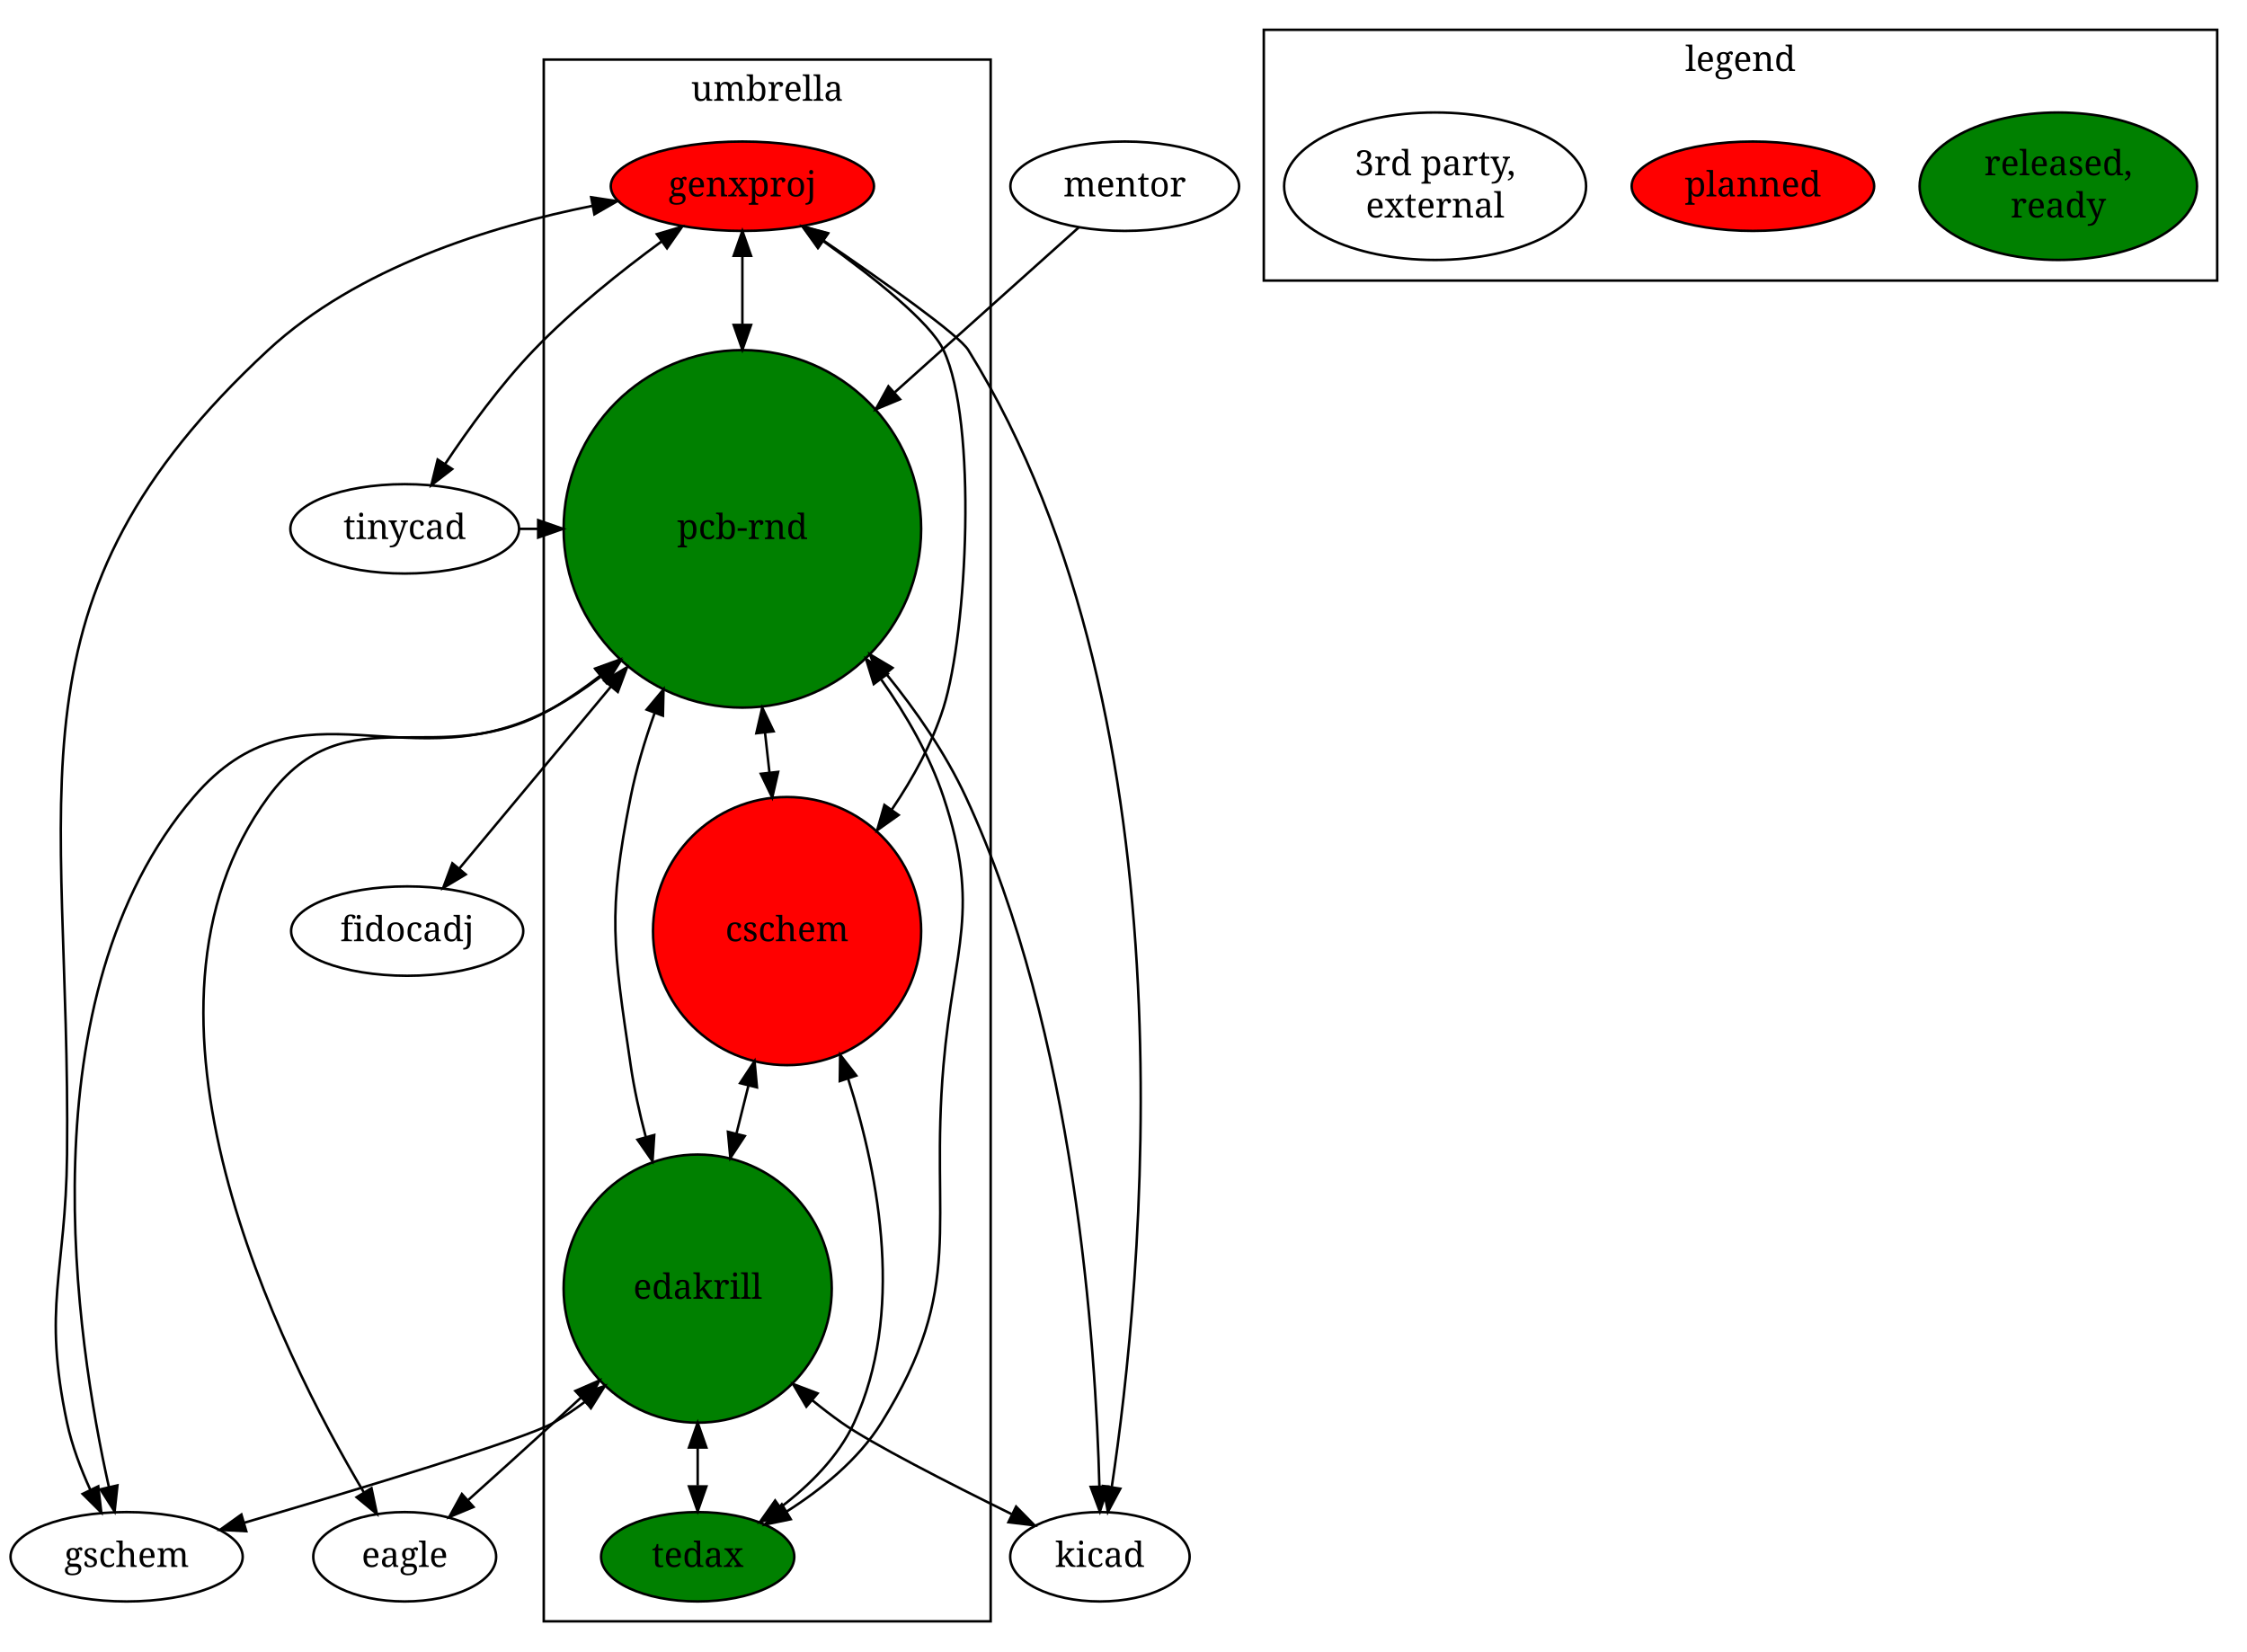
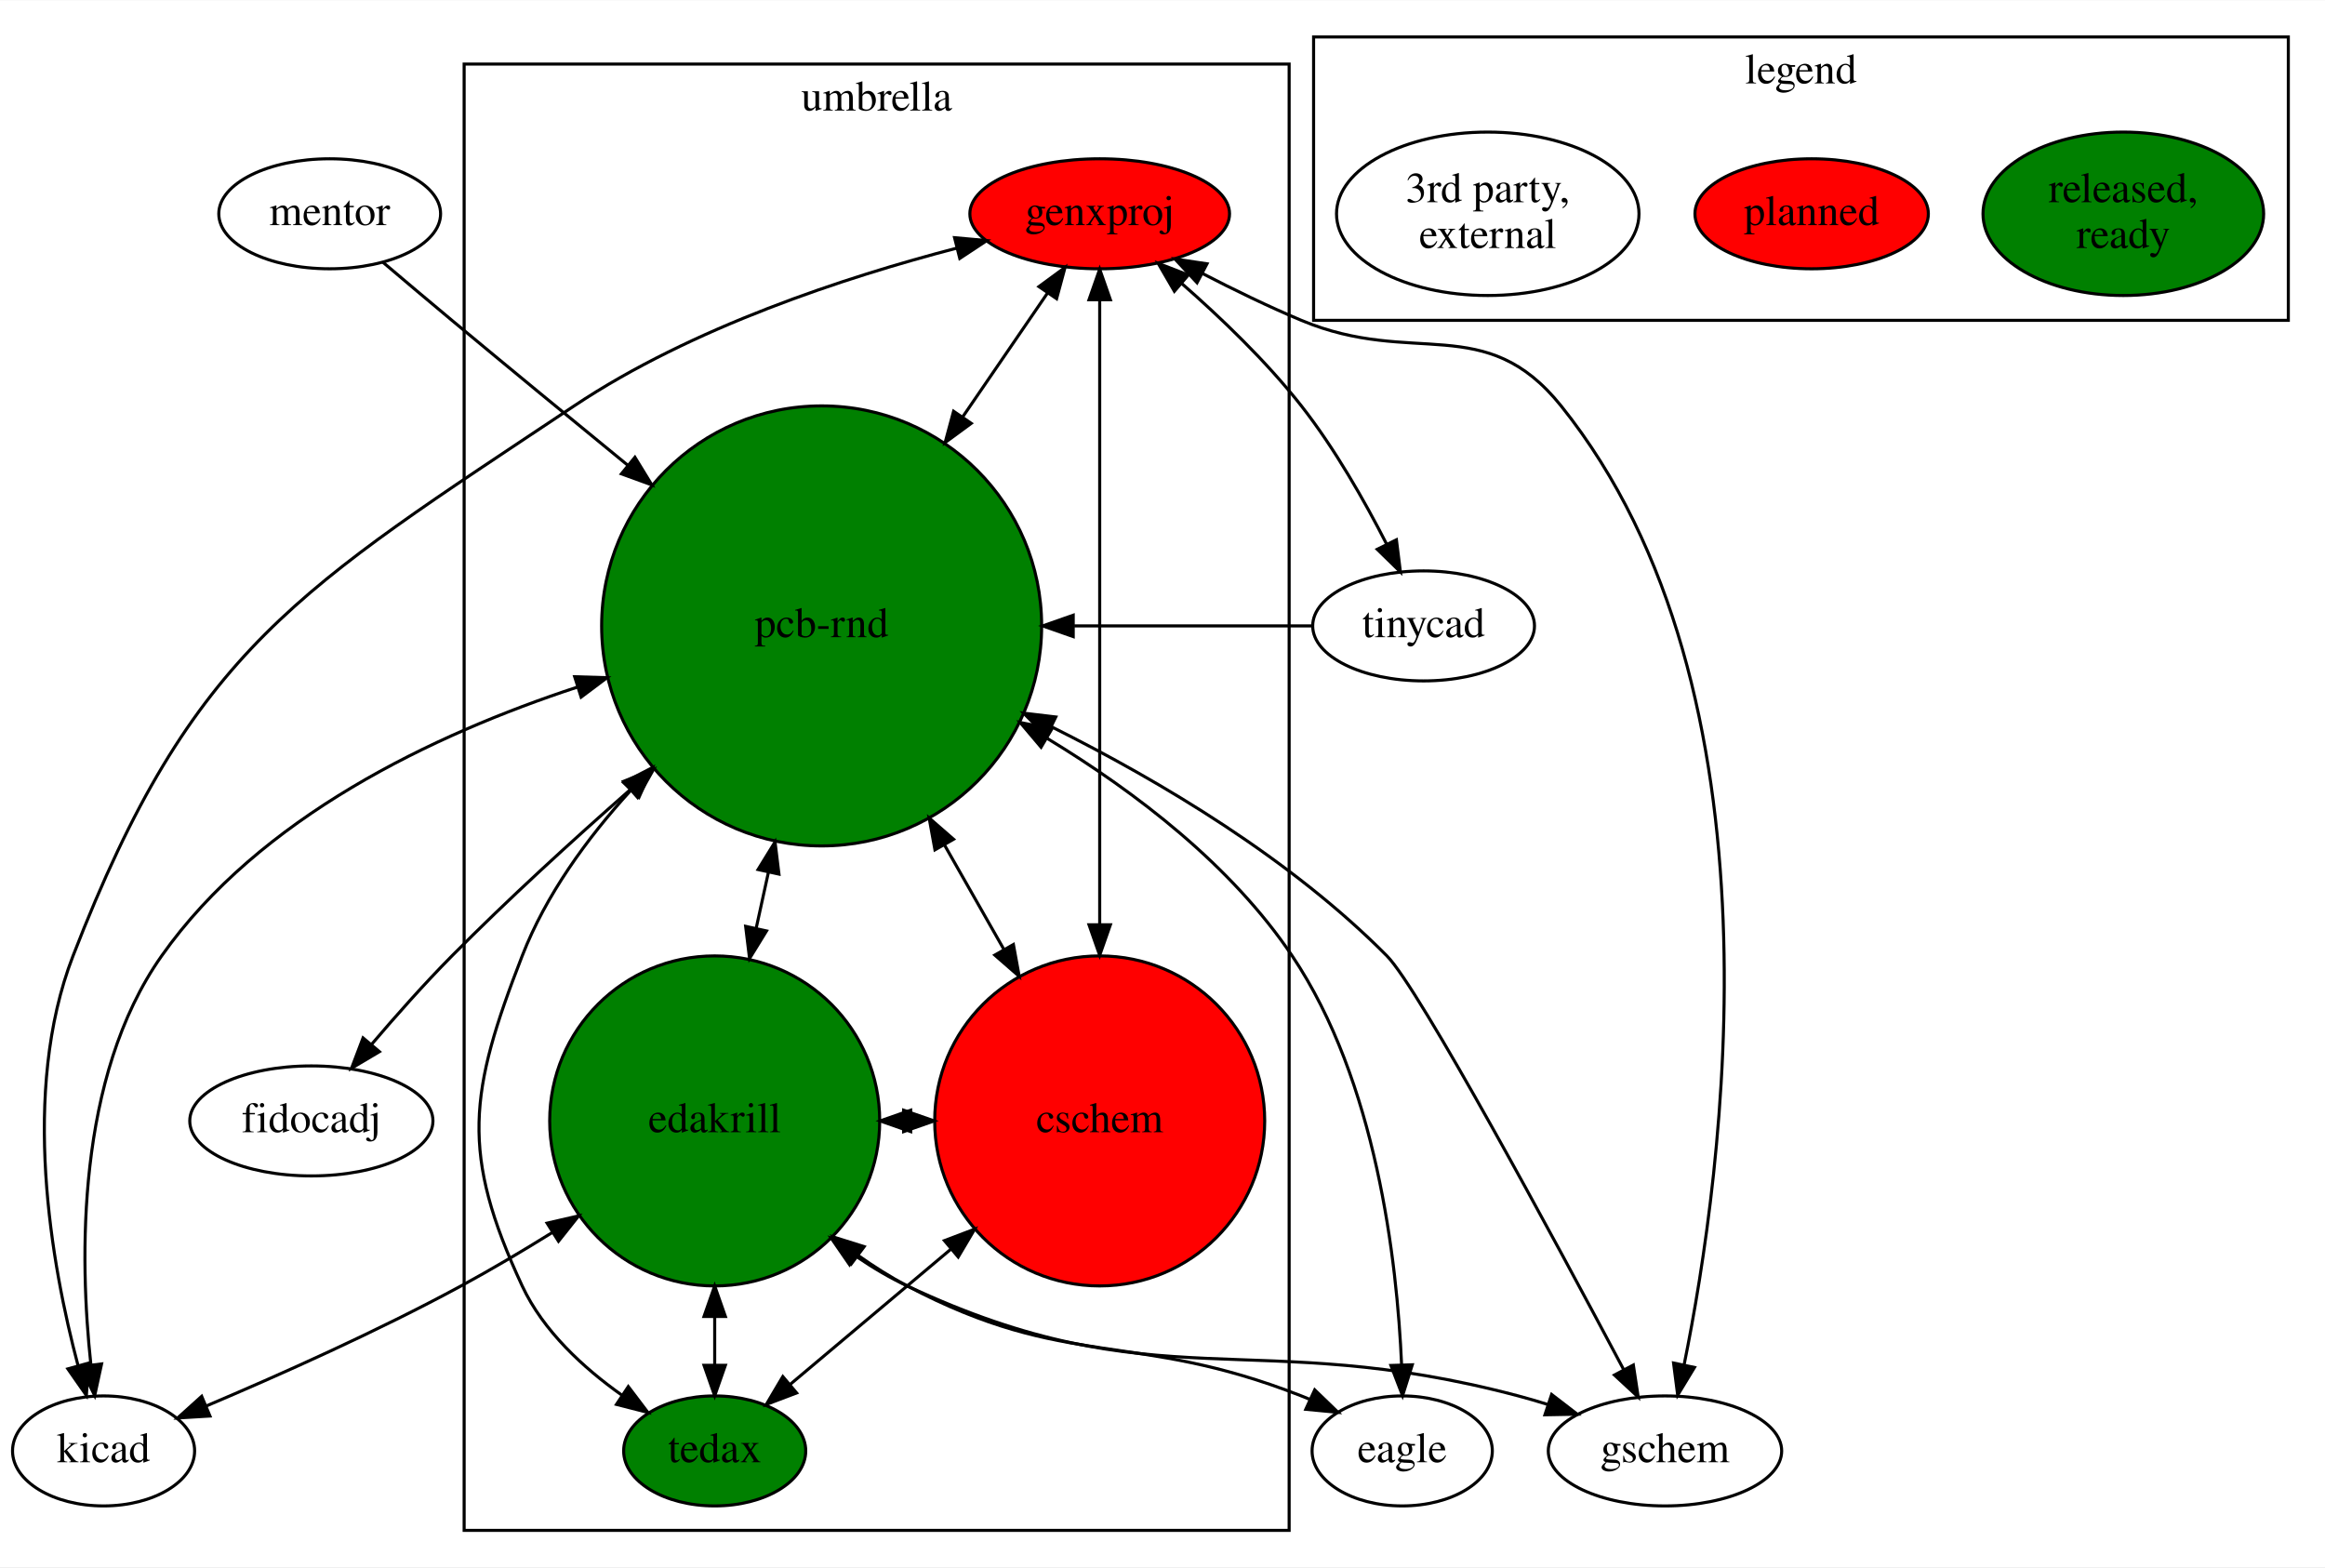
- <svg xmlns="http://www.w3.org/2000/svg" width="905pt" height="665pt" viewBox="0.00 0.00 905.00 665.00">
-   <g id="graph1" class="graph" transform="scale(1 1) rotate(0) translate(4 661)">
-     <polygon fill="white" stroke="white" points="-4,5 -4,-661 902,-661 902,5 -4,5" />
-     <g id="graph2" class="cluster">
-       <polygon fill="none" stroke="black" points="215,-8 215,-637 395,-637 395,-8 215,-8" />
-       <text text-anchor="middle" x="305" y="-620.4" font-family="Times Roman,serif" font-size="14.00">umbrella</text>
+ <svg xmlns="http://www.w3.org/2000/svg" width="761pt" height="513pt" viewBox="0.00 0.00 760.90 512.74">
+   <g id="graph0" class="graph" transform="scale(1 1) rotate(0) translate(4 508.74)">
+     <polygon fill="white" stroke="none" points="-4,4 -4,-508.74 756.897,-508.74 756.897,4 -4,4" />
+     <g id="clust1" class="cluster">
+       <polygon fill="none" stroke="black" points="147.897,-8 147.897,-487.87 417.897,-487.87 417.897,-8 147.897,-8" />
+       <text text-anchor="middle" x="282.897" y="-472.67" font-family="Times,serif" font-size="14.00">umbrella</text>
    </g>
-     <g id="graph3" class="cluster">
-       <polygon fill="none" stroke="black" points="505,-548 505,-649 889,-649 889,-548 505,-548" />
-       <text text-anchor="middle" x="697" y="-632.4" font-family="Times Roman,serif" font-size="14.00">legend</text>
+     <g id="clust2" class="cluster">
+       <polygon fill="none" stroke="black" points="425.897,-404 425.897,-496.74 744.897,-496.74 744.897,-404 425.897,-404" />
+       <text text-anchor="middle" x="585.397" y="-481.54" font-family="Times,serif" font-size="14.00">legend</text>
+     </g>
+     <g id="node1" class="node">
+       <ellipse fill="green" stroke="black" cx="264.897" cy="-304" rx="72" ry="72" />
+       <text text-anchor="middle" x="264.897" y="-300.3" font-family="Times,serif" font-size="14.00">pcb-rnd</text>
    </g>
    <g id="node2" class="node">
-       <ellipse fill="green" stroke="black" cx="295" cy="-448" rx="72" ry="72" />
-       <text text-anchor="middle" x="295" y="-443.9" font-family="Times Roman,serif" font-size="14.00">pcb-rnd</text>
+       <ellipse fill="green" stroke="black" cx="229.897" cy="-142" rx="54" ry="54" />
+       <text text-anchor="middle" x="229.897" y="-138.3" font-family="Times,serif" font-size="14.00">edakrill</text>
+     </g>
+     <g id="edge1" class="edge">
+       <path fill="none" stroke="black" d="M247.471,-223.339C246.13,-217.207 244.788,-211.073 243.478,-205.081" />
+       <polygon fill="black" stroke="black" points="244.091,-224.266 249.648,-233.287 250.93,-222.77 244.091,-224.266" />
+       <polygon fill="black" stroke="black" points="246.862,-204.176 241.306,-195.155 240.024,-205.672 246.862,-204.176" />
    </g>
    <g id="node3" class="node">
-       <ellipse fill="green" stroke="black" cx="277" cy="-142" rx="54" ry="54" />
-       <text text-anchor="middle" x="277" y="-137.9" font-family="Times Roman,serif" font-size="14.00">edakrill</text>
+       <ellipse fill="green" stroke="black" cx="229.897" cy="-34" rx="29.795" ry="18" />
+       <text text-anchor="middle" x="229.897" y="-30.3" font-family="Times,serif" font-size="14.00">tedax</text>
+     </g>
+     <g id="edge3" class="edge">
+       <path fill="none" stroke="black" d="M202.34,-250.072C187.955,-234.304 174.623,-215.874 166.897,-196 149.506,-151.262 146.639,-131.516 166.897,-88 173.759,-73.26 186.961,-61.156 199.515,-52.254" />
+       <polygon fill="black" stroke="black" points="200.048,-252.742 209.467,-257.593 205.129,-247.927 200.048,-252.742" />
+       <polygon fill="black" stroke="black" points="201.621,-55.057 208.016,-46.61 197.749,-49.225 201.621,-55.057" />
+     </g>
+     <g id="node4" class="node">
+       <ellipse fill="red" stroke="black" cx="355.897" cy="-142" rx="54" ry="54" />
+       <text text-anchor="middle" x="355.897" y="-138.3" font-family="Times,serif" font-size="14.00">cschem</text>
+     </g>
+     <g id="edge2" class="edge">
+       <path fill="none" stroke="black" d="M305.185,-232.165C311.64,-220.816 318.236,-209.217 324.446,-198.299" />
+       <polygon fill="black" stroke="black" points="301.982,-230.717 300.08,-241.14 308.067,-234.178 301.982,-230.717" />
+       <polygon fill="black" stroke="black" points="327.658,-199.732 329.559,-189.309 321.573,-196.271 327.658,-199.732" />
+     </g>
+     <g id="node9" class="node">
+       <ellipse fill="none" stroke="black" cx="29.897" cy="-34" rx="29.795" ry="18" />
+       <text text-anchor="middle" x="29.897" y="-30.3" font-family="Times,serif" font-size="14.00">kicad</text>
+     </g>
+     <g id="edge9" class="edge">
+       <path fill="none" stroke="black" d="M185.022,-284C137.689,-268.434 80.879,-241.356 48.897,-196 20.87,-156.253 22.023,-96.809 25.732,-62.369" />
+       <polygon fill="black" stroke="black" points="184.069,-287.369 194.659,-287.055 186.185,-280.697 184.069,-287.369" />
+       <polygon fill="black" stroke="black" points="29.246,-62.475 26.993,-52.122 22.298,-61.62 29.246,-62.475" />
+     </g>
+     <g id="node10" class="node">
+       <ellipse fill="none" stroke="black" cx="540.897" cy="-34" rx="38.194" ry="18" />
+       <text text-anchor="middle" x="540.897" y="-30.3" font-family="Times,serif" font-size="14.00">gschem</text>
+     </g>
+     <g id="edge12" class="edge">
+       <path fill="none" stroke="black" d="M340.097,-270.998C376.401,-252.865 418.732,-227.476 449.897,-196 460.53,-185.262 504.738,-103.247 527.388,-60.596" />
+       <polygon fill="black" stroke="black" points="338.448,-267.909 331.007,-275.451 341.527,-274.195 338.448,-267.909" />
+       <polygon fill="black" stroke="black" points="530.543,-62.117 532.134,-51.642 524.358,-58.839 530.543,-62.117" />
+     </g>
+     <g id="node11" class="node">
+       <ellipse fill="none" stroke="black" cx="454.897" cy="-34" rx="29.497" ry="18" />
+       <text text-anchor="middle" x="454.897" y="-30.3" font-family="Times,serif" font-size="14.00">eagle</text>
+     </g>
+     <g id="edge15" class="edge">
+       <path fill="none" stroke="black" d="M338.813,-267.126C367.873,-249.508 398.983,-225.629 418.897,-196 446.434,-155.031 453.21,-96.253 454.698,-62.215" />
+       <polygon fill="black" stroke="black" points="336.714,-264.3 329.874,-272.392 340.267,-270.331 336.714,-264.3" />
+       <polygon fill="black" stroke="black" points="458.201,-62.191 455.015,-52.086 451.204,-61.972 458.201,-62.191" />
+     </g>
+     <g id="node14" class="node">
+       <ellipse fill="none" stroke="black" cx="97.897" cy="-142" rx="39.794" ry="18" />
+       <text text-anchor="middle" x="97.897" y="-138.3" font-family="Times,serif" font-size="14.00">fidocadj</text>
+     </g>
+     <g id="edge20" class="edge">
+       <path fill="none" stroke="black" d="M202.336,-250.469C183.103,-233.587 162.193,-214.465 143.897,-196 134.877,-186.896 125.504,-176.326 117.59,-167.031" />
+       <polygon fill="black" stroke="black" points="200.061,-253.129 209.897,-257.067 204.663,-247.855 200.061,-253.129" />
+       <polygon fill="black" stroke="black" points="120.171,-164.662 111.056,-159.26 114.813,-169.166 120.171,-164.662" />
+     </g>
+     <g id="edge8" class="edge">
+       <path fill="none" stroke="black" d="M229.897,-77.966C229.897,-72.46 229.897,-67.103 229.897,-62.147" />
+       <polygon fill="black" stroke="black" points="226.397,-78 229.897,-88 233.397,-78 226.397,-78" />
+       <polygon fill="black" stroke="black" points="233.397,-62.031 229.897,-52.031 226.397,-62.031 233.397,-62.031" />
+     </g>
+     <g id="edge11" class="edge">
+       <path fill="none" stroke="black" d="M176.88,-105.568C167.058,-99.458 156.778,-93.357 146.897,-88 119.502,-73.147 87.151,-58.717 63.419,-48.674" />
+       <polygon fill="black" stroke="black" points="175.046,-108.549 185.373,-110.92 178.779,-102.627 175.046,-108.549" />
+       <polygon fill="black" stroke="black" points="64.712,-45.42 54.136,-44.783 62.005,-51.876 64.712,-45.42" />
+     </g>
+     <g id="edge14" class="edge">
+       <path fill="none" stroke="black" d="M276.252,-97.647C281.615,-93.986 287.208,-90.67 292.897,-88 374.66,-49.633 405.598,-75.152 492.897,-52 496.059,-51.161 499.31,-50.21 502.557,-49.196" />
+       <polygon fill="black" stroke="black" points="274.05,-94.921 268.034,-103.643 278.176,-100.576 274.05,-94.921" />
+       <polygon fill="black" stroke="black" points="503.798,-52.473 512.199,-46.017 501.606,-45.825 503.798,-52.473" />
+     </g>
+     <g id="edge16" class="edge">
+       <path fill="none" stroke="black" d="M276.761,-98.023C281.997,-94.32 287.423,-90.89 292.897,-88 345.535,-60.209 366.486,-73.742 421.897,-52 422.764,-51.66 423.637,-51.304 424.514,-50.936" />
+       <polygon fill="black" stroke="black" points="274.631,-95.246 268.709,-104.03 278.817,-100.856 274.631,-95.246" />
+       <polygon fill="black" stroke="black" points="426.266,-53.983 433.89,-46.625 423.342,-47.623 426.266,-53.983" />
+     </g>
+     <g id="edge7" class="edge">
+       <path fill="none" stroke="black" d="M294.728,-142C294.572,-142 294.417,-142 294.262,-142" />
+       <polygon fill="black" stroke="black" points="291.722,-145.5 301.722,-142 291.722,-138.5 291.722,-145.5" />
+       <polygon fill="black" stroke="black" points="294.038,-138.5 284.038,-142 294.038,-145.5 294.038,-138.5" />
+     </g>
+     <g id="edge6" class="edge">
+       <path fill="none" stroke="black" d="M307.253,-100.077C289.251,-84.932 269.597,-68.398 254.605,-55.785" />
+       <polygon fill="black" stroke="black" points="305.083,-102.825 314.989,-106.585 309.59,-97.469 305.083,-102.825" />
+       <polygon fill="black" stroke="black" points="256.701,-52.975 246.795,-49.216 252.194,-58.332 256.701,-52.975" />
+     </g>
+     <g id="node5" class="node">
+       <ellipse fill="red" stroke="black" cx="355.897" cy="-438.87" rx="42.494" ry="18" />
+       <text text-anchor="middle" x="355.897" y="-435.17" font-family="Times,serif" font-size="14.00">genxproj</text>
    </g>
    <g id="edge4" class="edge">
-       <path fill="none" stroke="black" d="M259.618,-373.711C255.648,-362.627 252.234,-351.169 250,-340 240.586,-292.932 243.03,-279.491 250,-232 251.389,-222.537 253.558,-212.687 256.077,-203.125" />
-       <polygon fill="black" stroke="black" points="256.442,-375.208 263.235,-383.338 262.995,-372.746 256.442,-375.208" />
-       <polygon fill="black" stroke="black" points="259.504,-203.864 258.811,-193.292 252.76,-201.989 259.504,-203.864" />
+       <path fill="none" stroke="black" d="M338.754,-412.839C330.831,-401.27 321,-386.915 311.123,-372.494" />
+       <polygon fill="black" stroke="black" points="336.018,-415.038 344.556,-421.311 341.793,-411.082 336.018,-415.038" />
+       <polygon fill="black" stroke="black" points="313.855,-370.289 305.316,-364.016 308.079,-374.244 313.855,-370.289" />
    </g>
-     <g id="node4" class="node">
-       <ellipse fill="green" stroke="black" cx="277" cy="-34" rx="38.913" ry="18" />
-       <text text-anchor="middle" x="277" y="-29.9" font-family="Times Roman,serif" font-size="14.00">tedax</text>
+     <g id="edge5" class="edge">
+       <path fill="none" stroke="black" d="M355.897,-410.671C355.897,-364.583 355.897,-269.968 355.897,-206.49" />
+       <polygon fill="black" stroke="black" points="352.397,-410.742 355.897,-420.742 359.397,-410.742 352.397,-410.742" />
+       <polygon fill="black" stroke="black" points="359.397,-206.191 355.897,-196.191 352.397,-206.191 359.397,-206.191" />
    </g>
-     <g id="edge8" class="edge">
-       <path fill="none" stroke="black" d="M350.956,-387.28C361.233,-372.772 370.455,-356.635 376,-340 391.179,-294.463 380.12,-279.823 376,-232 370.424,-167.282 385.292,-143.168 351,-88 341.753,-73.123 326.765,-61.052 312.687,-52.126" />
-       <polygon fill="black" stroke="black" points="347.92,-385.499 344.804,-395.625 353.555,-389.653 347.92,-385.499" />
-       <polygon fill="black" stroke="black" points="314.476,-49.117 304.1,-46.977 310.877,-55.121 314.476,-49.117" />
+     <g id="edge10" class="edge">
+       <path fill="none" stroke="black" d="M309.108,-427.625C272.815,-418.182 222.378,-401.686 183.897,-376 93.883,-315.915 58.979,-296.923 19.897,-196 2.65,-151.462 12.821,-94.813 21.533,-61.955" />
+       <polygon fill="black" stroke="black" points="308.396,-431.055 318.948,-430.103 310.106,-424.267 308.396,-431.055" />
+       <polygon fill="black" stroke="black" points="24.947,-62.742 24.273,-52.169 18.206,-60.854 24.947,-62.742" />
    </g>
-     <g id="node5" class="node">
-       <ellipse fill="red" stroke="black" cx="313" cy="-286" rx="54" ry="54" />
-       <text text-anchor="middle" x="313" y="-281.9" font-family="Times Roman,serif" font-size="14.00">cschem</text>
+     <g id="edge13" class="edge">
+       <path fill="none" stroke="black" d="M389.555,-419.318C399.785,-414.029 411.163,-408.49 421.897,-404 458.591,-388.651 482.012,-407.028 506.897,-376 581.848,-282.549 559.93,-125.15 547.157,-62.208" />
+       <polygon fill="black" stroke="black" points="387.753,-416.311 380.534,-424.067 391.014,-422.506 387.753,-416.311" />
+       <polygon fill="black" stroke="black" points="550.547,-61.322 545.053,-52.263 543.699,-62.771 550.547,-61.322" />
    </g>
-     <g id="edge6" class="edge">
-       <path fill="none" stroke="black" d="M304.113,-365.98C304.715,-360.563 305.316,-355.152 305.906,-349.844" />
-       <polygon fill="black" stroke="black" points="300.626,-365.676 303,-376.001 307.583,-366.449 300.626,-365.676" />
-       <polygon fill="black" stroke="black" points="309.398,-350.114 307.023,-339.789 302.44,-349.341 309.398,-350.114" />
-     </g>
-     <g id="node20" class="node">
-       <ellipse fill="none" stroke="black" cx="439" cy="-34" rx="36.134" ry="18" />
-       <text text-anchor="middle" x="439" y="-29.9" font-family="Times Roman,serif" font-size="14.00">kicad</text>
-     </g>
-     <g id="edge20" class="edge">
-       <path fill="none" stroke="black" d="M352.841,-389.699C365.143,-374.552 376.86,-357.531 385,-340 429.089,-245.048 437.365,-118.211 438.789,-62.395" />
-       <polygon fill="black" stroke="black" points="350.097,-387.525 346.371,-397.443 355.469,-392.013 350.097,-387.525" />
-       <polygon fill="black" stroke="black" points="442.292,-62.276 438.991,-52.209 435.293,-62.137 442.292,-62.276" />
-     </g>
-     <g id="node24" class="node">
-       <ellipse fill="none" stroke="black" cx="47" cy="-34" rx="46.755" ry="18" />
-       <text text-anchor="middle" x="47" y="-29.9" font-family="Times Roman,serif" font-size="14.00">gschem</text>
-     </g>
-     <g id="edge26" class="edge">
-       <path fill="none" stroke="black" d="M237.859,-388.371C231.792,-383.766 225.467,-379.54 219,-376 160.755,-344.115 117.168,-390.454 74,-340 5.478,-259.912 26.663,-121.107 39.885,-61.976" />
-       <polygon fill="black" stroke="black" points="235.967,-391.34 245.96,-394.858 240.342,-385.876 235.967,-391.34" />
-       <polygon fill="black" stroke="black" points="43.298,-62.751 42.159,-52.217 36.481,-61.162 43.298,-62.751" />
-     </g>
-     <g id="node28" class="node">
-       <ellipse fill="none" stroke="black" cx="159" cy="-34" rx="36.829" ry="18" />
-       <text text-anchor="middle" x="159" y="-29.9" font-family="Times Roman,serif" font-size="14.00">eagle</text>
-     </g>
-     <g id="edge32" class="edge">
-       <path fill="none" stroke="black" d="M237.627,-388.78C231.609,-384.09 225.358,-379.733 219,-376 172.815,-348.885 135.713,-383.158 104,-340 40.421,-253.475 108.86,-116.652 142.537,-59.945" />
-       <polygon fill="black" stroke="black" points="235.719,-391.741 245.678,-395.355 240.147,-386.319 235.719,-391.741" />
-       <polygon fill="black" stroke="black" points="145.622,-61.608 147.809,-51.242 139.634,-57.981 145.622,-61.608" />
-     </g>
-     <g id="node36" class="node">
-       <ellipse fill="none" stroke="black" cx="160" cy="-286" rx="46.755" ry="18" />
-       <text text-anchor="middle" x="160" y="-281.9" font-family="Times Roman,serif" font-size="14.00">fidocadj</text>
-     </g>
-     <g id="edge42" class="edge">
-       <path fill="none" stroke="black" d="M242.076,-384.491C220.735,-358.882 197.352,-330.823 181.023,-311.228" />
-       <polygon fill="black" stroke="black" points="239.45,-386.807 248.541,-392.249 244.828,-382.326 239.45,-386.807" />
-       <polygon fill="black" stroke="black" points="183.574,-308.822 174.483,-303.38 178.196,-313.303 183.574,-308.822" />
+     <g id="node12" class="node">
+       <ellipse fill="none" stroke="black" cx="461.897" cy="-304" rx="36.294" ry="18" />
+       <text text-anchor="middle" x="461.897" y="-300.3" font-family="Times,serif" font-size="14.00">tinycad</text>
    </g>
    <g id="edge18" class="edge">
-       <path fill="none" stroke="black" d="M277,-77.801C277,-72.571 277,-67.474 277,-62.714" />
-       <polygon fill="black" stroke="black" points="273.5,-78 277,-88 280.5,-78 273.5,-78" />
-       <polygon fill="black" stroke="black" points="280.5,-62.321 277,-52.321 273.5,-62.321 280.5,-62.321" />
-     </g>
-     <g id="edge24" class="edge">
-       <path fill="none" stroke="black" d="M323.236,-96.966C327.115,-93.807 331.062,-90.778 335,-88 346.941,-79.578 378.227,-63.605 403.388,-51.207" />
-       <polygon fill="black" stroke="black" points="320.772,-94.466 315.394,-103.595 325.29,-99.812 320.772,-94.466" />
-       <polygon fill="black" stroke="black" points="405.239,-54.197 412.678,-46.653 402.158,-47.912 405.239,-54.197" />
-     </g>
-     <g id="edge30" class="edge">
-       <path fill="none" stroke="black" d="M231.795,-96.566C227.637,-93.438 223.348,-90.53 219,-88 207.982,-81.589 141.332,-61.469 94.317,-47.685" />
-       <polygon fill="black" stroke="black" points="229.614,-99.303 239.612,-102.809 233.982,-93.834 229.614,-99.303" />
-       <polygon fill="black" stroke="black" points="95.19,-44.294 84.61,-44.846 93.226,-51.012 95.19,-44.294" />
-     </g>
-     <g id="edge34" class="edge">
-       <path fill="none" stroke="black" d="M229.907,-98.031C226.223,-94.629 222.555,-91.254 219,-88 207.797,-77.745 195.326,-66.495 184.669,-56.93" />
-       <polygon fill="black" stroke="black" points="227.742,-100.796 237.459,-105.02 232.497,-95.659 227.742,-100.796" />
-       <polygon fill="black" stroke="black" points="186.707,-54.057 176.924,-49.989 182.035,-59.27 186.707,-54.057" />
-     </g>
-     <g id="edge16" class="edge">
-       <path fill="none" stroke="black" d="M297.408,-223.632C295.82,-217.279 294.206,-210.824 292.618,-204.47" />
-       <polygon fill="black" stroke="black" points="294.08,-224.753 299.901,-233.605 300.871,-223.055 294.08,-224.753" />
-       <polygon fill="black" stroke="black" points="295.97,-203.449 290.149,-194.597 289.179,-205.147 295.97,-203.449" />
-     </g>
-     <g id="edge14" class="edge">
-       <path fill="none" stroke="black" d="M337.559,-226.659C350.541,-185.952 360.064,-131.624 340,-88 333.703,-74.309 322.033,-62.79 310.432,-53.955" />
-       <polygon fill="black" stroke="black" points="334.229,-225.581 334.383,-236.174 340.869,-227.797 334.229,-225.581" />
-       <polygon fill="black" stroke="black" points="312.25,-50.953 302.075,-48.002 308.19,-56.655 312.25,-50.953" />
+       <path fill="none" stroke="black" d="M382.646,-416.147C395.433,-404.966 410.415,-390.632 421.897,-376 432.826,-362.074 442.627,-344.799 449.793,-330.777" />
+       <polygon fill="black" stroke="black" points="380.34,-413.514 375.019,-422.675 384.892,-418.832 380.34,-413.514" />
+       <polygon fill="black" stroke="black" points="453.002,-332.183 454.313,-321.669 446.732,-329.07 453.002,-332.183" />
    </g>
    <g id="node6" class="node">
-       <ellipse fill="red" stroke="black" cx="295" cy="-586" rx="53.006" ry="18" />
-       <text text-anchor="middle" x="295" y="-581.9" font-family="Times Roman,serif" font-size="14.00">genxproj</text>
+       <ellipse fill="green" stroke="black" cx="690.897" cy="-438.87" rx="45.924" ry="26.741" />
+       <text text-anchor="middle" x="690.897" y="-442.67" font-family="Times,serif" font-size="14.00">released,</text>
+       <text text-anchor="middle" x="690.897" y="-427.67" font-family="Times,serif" font-size="14.00">ready</text>
    </g>
-     <g id="edge10" class="edge">
-       <path fill="none" stroke="black" d="M295,-557.719C295,-549.529 295,-540.147 295,-530.393" />
-       <polygon fill="black" stroke="black" points="291.5,-557.959 295,-567.959 298.5,-557.959 291.5,-557.959" />
-       <polygon fill="black" stroke="black" points="298.5,-530.129 295,-520.129 291.5,-530.129 298.5,-530.129" />
-     </g>
-     <g id="edge12" class="edge">
-       <path fill="none" stroke="black" d="M327.614,-563.868C347.72,-549.435 370.653,-531.254 376,-520 389.733,-491.096 385.62,-406.52 376,-376 371.481,-361.664 363.773,-347.625 355.269,-335.058" />
-       <polygon fill="black" stroke="black" points="325.377,-561.164 319.23,-569.793 329.417,-566.88 325.377,-561.164" />
-       <polygon fill="black" stroke="black" points="357.919,-332.745 349.283,-326.608 352.207,-336.792 357.919,-332.745" />
-     </g>
-     <g id="edge22" class="edge">
-       <path fill="none" stroke="black" d="M327.649,-564.116C352.18,-547.38 382.187,-526.161 386,-520 479.217,-369.392 455.677,-141.376 443.791,-62.235" />
-       <polygon fill="black" stroke="black" points="325.56,-561.304 319.253,-569.817 329.492,-567.096 325.56,-561.304" />
-       <polygon fill="black" stroke="black" points="447.206,-61.419 442.204,-52.079 440.29,-62.499 447.206,-61.419" />
-     </g>
-     <g id="edge28" class="edge">
-       <path fill="none" stroke="black" d="M234.638,-578.101C193.389,-569.873 139.9,-553.263 104,-520 -4.879,-419.117 24.546,-344.424 23,-196 22.5,-148.003 13.036,-134.954 23,-88 24.95,-78.813 28.574,-69.29 32.426,-60.848" />
-       <polygon fill="black" stroke="black" points="234.1,-581.561 244.575,-579.97 235.394,-574.682 234.1,-581.561" />
-       <polygon fill="black" stroke="black" points="35.575,-62.375 36.795,-51.85 29.279,-59.317 35.575,-62.375" />
-     </g>
-     <g id="node30" class="node">
-       <ellipse fill="none" stroke="black" cx="159" cy="-448" rx="46.056" ry="18" />
-       <text text-anchor="middle" x="159" y="-443.9" font-family="Times Roman,serif" font-size="14.00">tinycad</text>
-     </g>
-     <g id="edge38" class="edge">
-       <path fill="none" stroke="black" d="M262.494,-563.776C246.134,-551.796 226.534,-536.176 211,-520 197.556,-506.001 184.761,-488.361 175.227,-474.046" />
-       <polygon fill="black" stroke="black" points="260.554,-566.692 270.715,-569.693 264.643,-561.011 260.554,-566.692" />
-       <polygon fill="black" stroke="black" points="178.13,-472.089 169.736,-465.624 172.266,-475.912 178.13,-472.089" />
+     <g id="node7" class="node">
+       <ellipse fill="red" stroke="black" cx="588.897" cy="-438.87" rx="38.194" ry="18" />
+       <text text-anchor="middle" x="588.897" y="-435.17" font-family="Times,serif" font-size="14.00">planned</text>
    </g>
    <g id="node8" class="node">
-       <ellipse fill="green" stroke="black" cx="825" cy="-586" rx="55.861" ry="29.698" />
-       <text text-anchor="middle" x="825" y="-590.4" font-family="Times Roman,serif" font-size="14.00">released,</text>
-       <text text-anchor="middle" x="825" y="-573.4" font-family="Times Roman,serif" font-size="14.00">ready</text>
+       <ellipse fill="none" stroke="black" cx="482.897" cy="-438.87" rx="49.495" ry="26.741" />
+       <text text-anchor="middle" x="482.897" y="-442.67" font-family="Times,serif" font-size="14.00">3rd party,</text>
+       <text text-anchor="middle" x="482.897" y="-427.67" font-family="Times,serif" font-size="14.00">external</text>
    </g>
-     <g id="node9" class="node">
-       <ellipse fill="red" stroke="black" cx="702" cy="-586" rx="48.838" ry="18" />
-       <text text-anchor="middle" x="702" y="-581.9" font-family="Times Roman,serif" font-size="14.00">planned</text>
+     <g id="edge17" class="edge">
+       <path fill="none" stroke="black" d="M425.375,-304C399.437,-304 373.5,-304 347.562,-304" />
+       <polygon fill="black" stroke="black" points="347.233,-300.5 337.233,-304 347.233,-307.5 347.233,-300.5" />
    </g>
-     <g id="node10" class="node">
-       <ellipse fill="none" stroke="black" cx="574" cy="-586" rx="60.811" ry="29.698" />
-       <text text-anchor="middle" x="574" y="-590.4" font-family="Times Roman,serif" font-size="14.00">3rd party,</text>
-       <text text-anchor="middle" x="574" y="-573.4" font-family="Times Roman,serif" font-size="14.00">external</text>
+     <g id="node13" class="node">
+       <ellipse fill="none" stroke="black" cx="103.897" cy="-438.87" rx="36.294" ry="18" />
+       <text text-anchor="middle" x="103.897" y="-435.17" font-family="Times,serif" font-size="14.00">mentor</text>
    </g>
-     <g id="edge36" class="edge">
-       <path fill="none" stroke="black" d="M205.219,-448C207.685,-448 210.151,-448 212.616,-448" />
-       <polygon fill="black" stroke="black" points="212.754,-451.5 222.754,-448 212.754,-444.5 212.754,-451.5" />
-     </g>
-     <g id="node33" class="node">
-       <ellipse fill="none" stroke="black" cx="449" cy="-586" rx="46.056" ry="18" />
-       <text text-anchor="middle" x="449" y="-581.9" font-family="Times Roman,serif" font-size="14.00">mentor</text>
-     </g>
-     <g id="edge40" class="edge">
-       <path fill="none" stroke="black" d="M430.424,-569.354C412.076,-552.912 382.99,-526.848 356.469,-503.083" />
-       <polygon fill="black" stroke="black" points="358.486,-500.19 348.703,-496.123 353.815,-505.404 358.486,-500.19" />
+     <g id="edge19" class="edge">
+       <path fill="none" stroke="black" d="M121.367,-422.968C128.352,-417.038 136.484,-410.171 143.897,-404 162.516,-388.503 182.859,-371.778 201.462,-356.566" />
+       <polygon fill="black" stroke="black" points="203.789,-359.184 209.318,-350.147 199.36,-353.764 203.789,-359.184" />
    </g>
  </g>
</svg>
